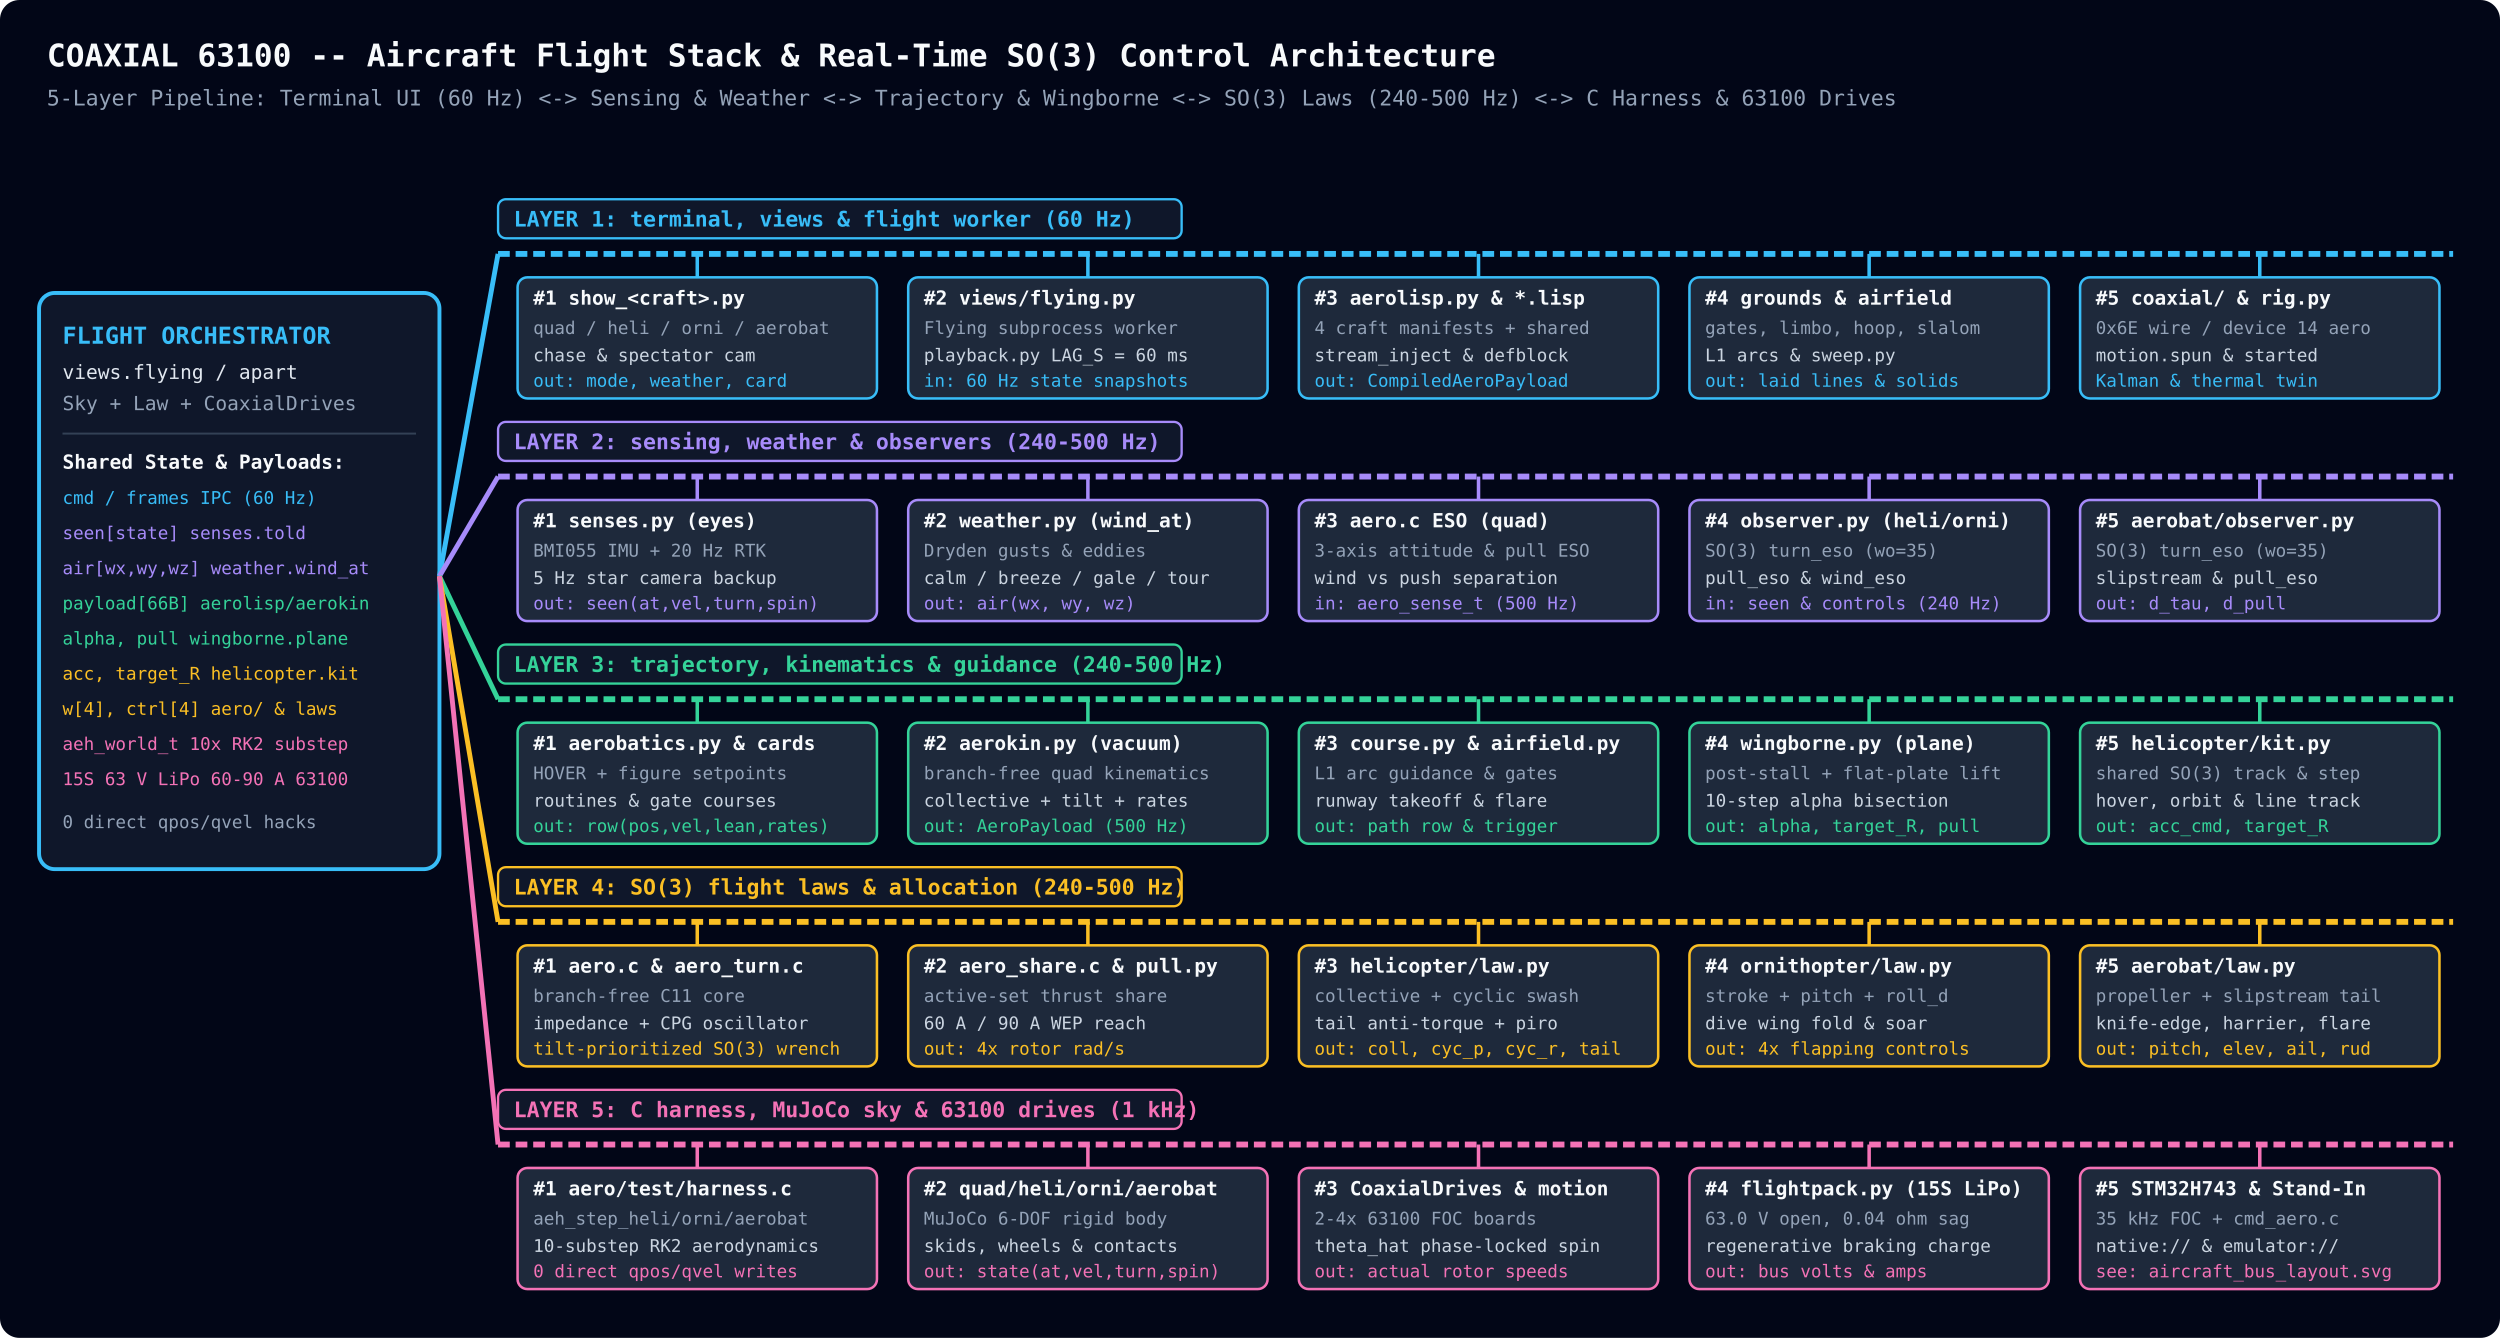
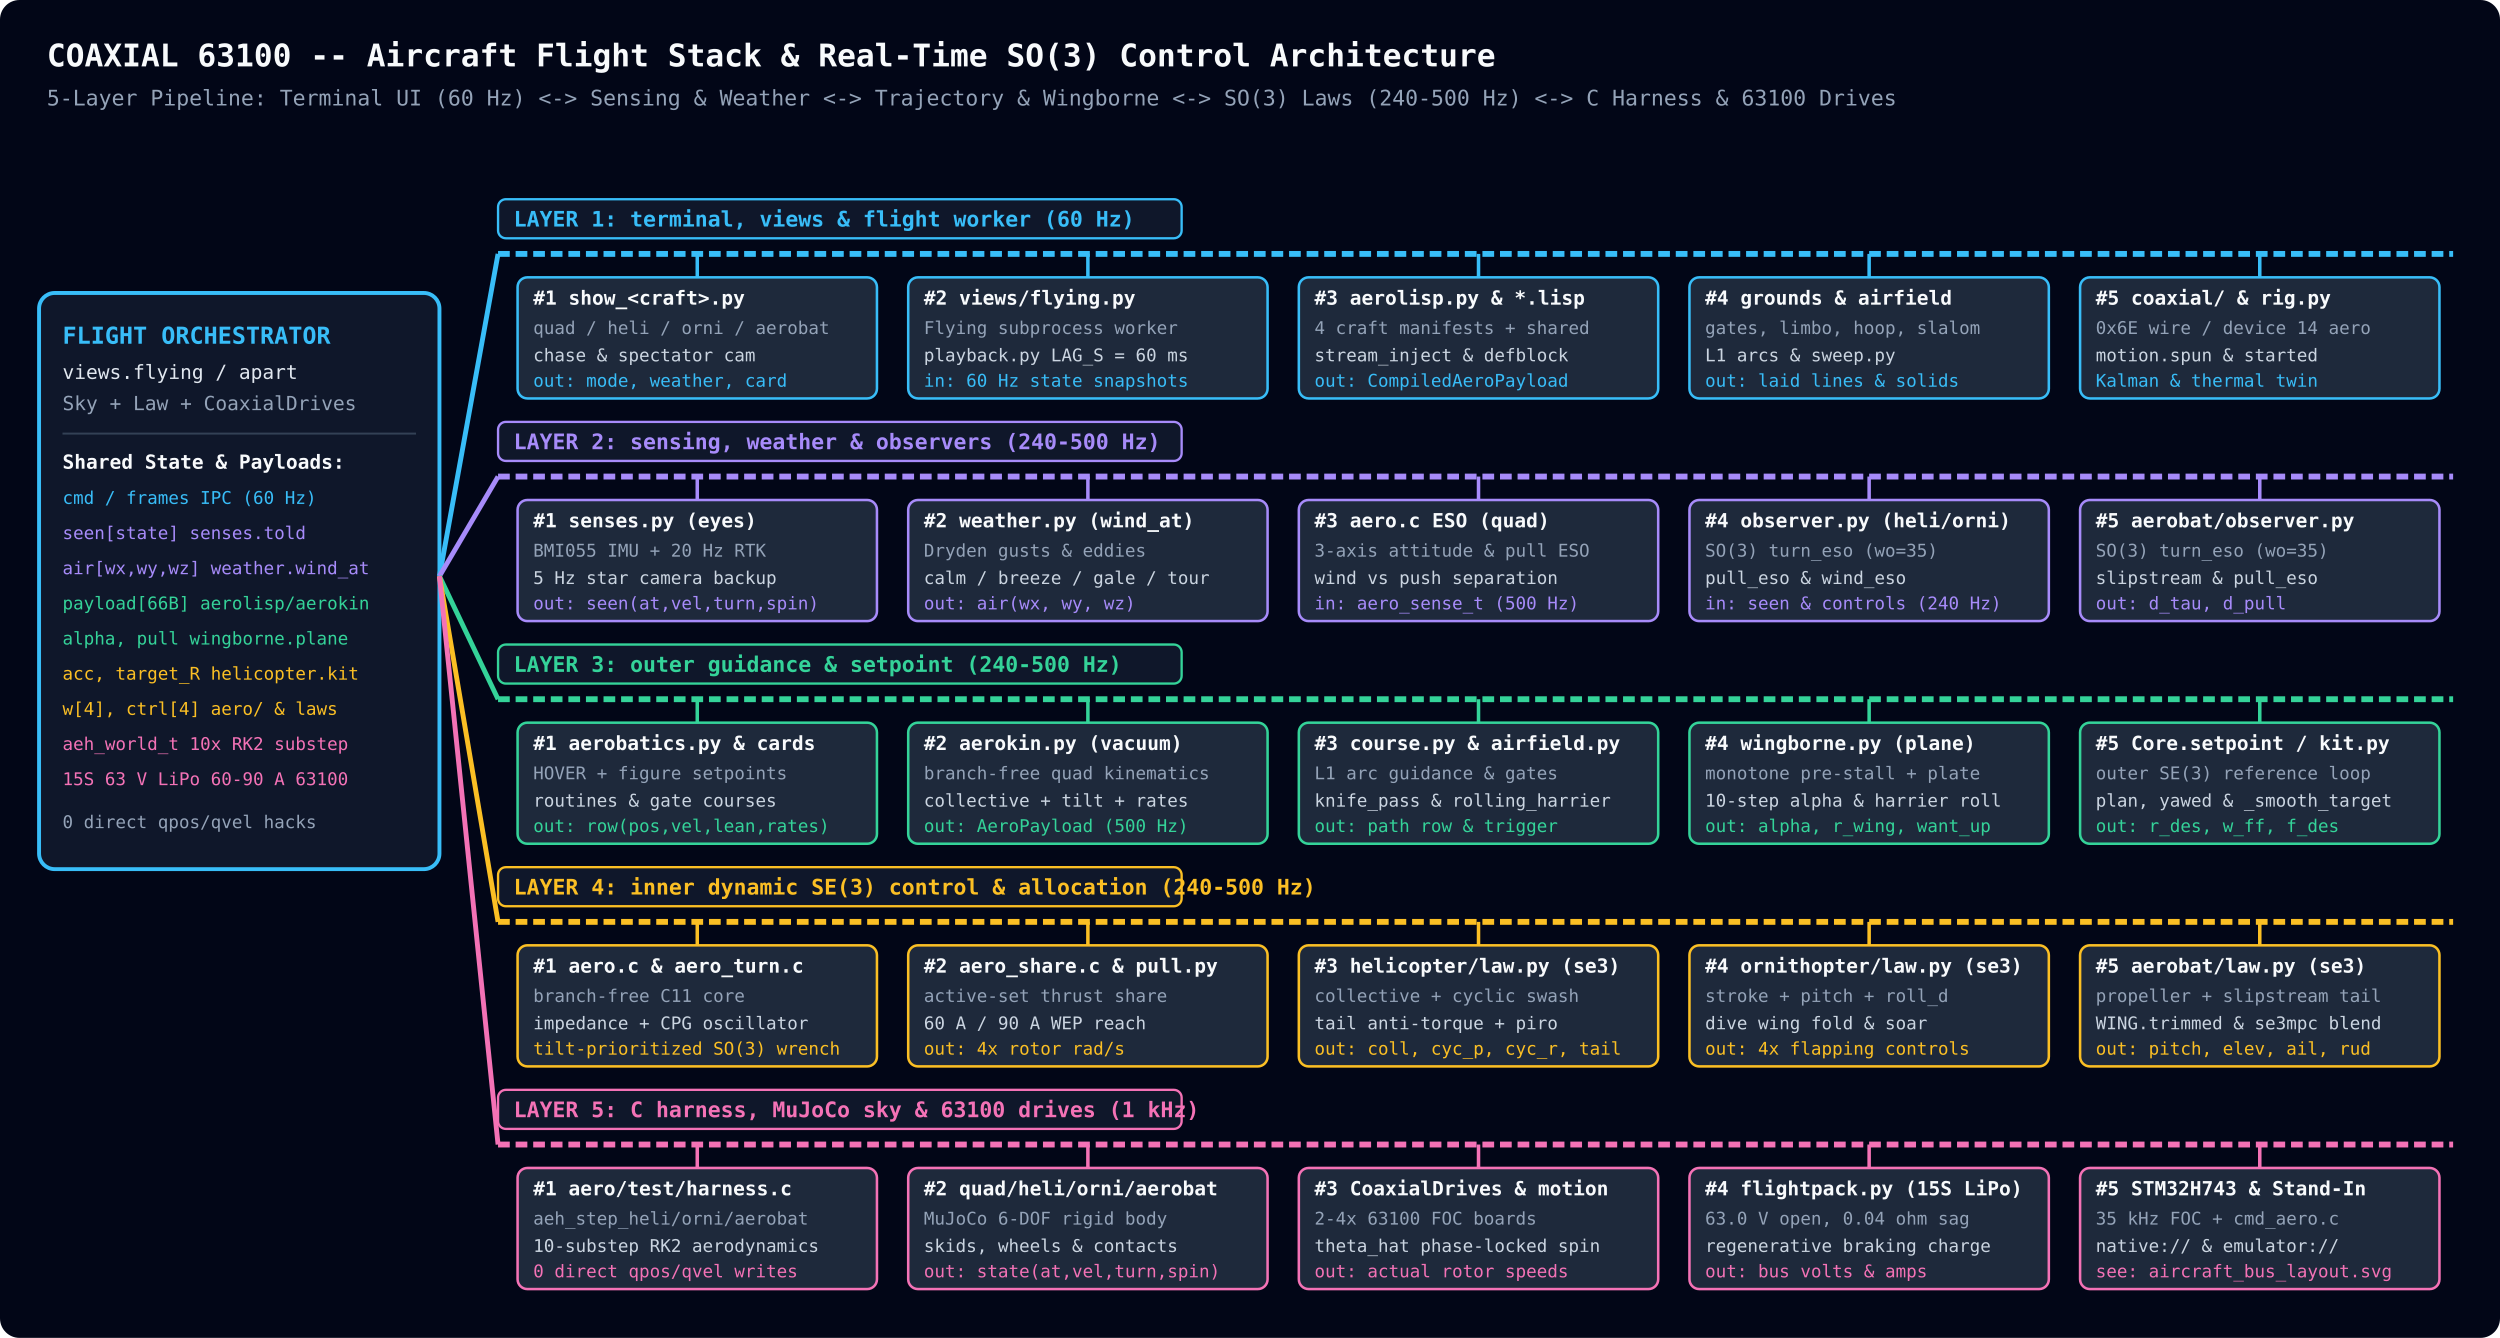
<svg xmlns="http://www.w3.org/2000/svg" viewBox="0 0 1280 685" width="100%" height="100%">
  <rect width="1280" height="685" rx="10" fill="#020617" />
  <g font-family="monospace">
    <text x="24" y="34" fill="#f8fafc" font-size="16" font-weight="bold">COAXIAL 63100 -- Aircraft Flight Stack &amp; Real-Time SO(3) Control Architecture</text>
    <text x="24" y="54" fill="#94a3b8" font-size="11">5-Layer Pipeline: Terminal UI (60 Hz) &lt;-&gt; Sensing &amp; Weather &lt;-&gt; Trajectory &amp; Wingborne &lt;-&gt; SO(3) Laws (240-500 Hz) &lt;-&gt; C Harness &amp; 63100 Drives</text>
    <rect x="20" y="150" width="205" height="295" rx="8" fill="#0f172a" stroke="#38bdf8" stroke-width="2" />
    <text x="32" y="176" fill="#38bdf8" font-size="12" font-weight="bold">FLIGHT ORCHESTRATOR</text>
    <text x="32" y="194" fill="#e2e8f0" font-size="10">views.flying / apart</text>
    <text x="32" y="210" fill="#94a3b8" font-size="10">Sky + Law + CoaxialDrives</text>
    <line x1="32" y1="222" x2="213" y2="222" stroke="#334155" stroke-width="1" />
    <text x="32" y="240" fill="#f8fafc" font-size="10" font-weight="bold">Shared State &amp; Payloads:</text>
    <text x="32" y="258" fill="#38bdf8" font-size="9">cmd / frames  IPC (60 Hz)</text>
    <text x="32" y="276" fill="#a78bfa" font-size="9">seen[state]   senses.told</text>
    <text x="32" y="294" fill="#a78bfa" font-size="9">air[wx,wy,wz] weather.wind_at</text>
    <text x="32" y="312" fill="#34d399" font-size="9">payload[66B]  aerolisp/aerokin</text>
    <text x="32" y="330" fill="#34d399" font-size="9">alpha, pull   wingborne.plane</text>
    <text x="32" y="348" fill="#fbbf24" font-size="9">acc, target_R helicopter.kit</text>
    <text x="32" y="366" fill="#fbbf24" font-size="9">w[4], ctrl[4] aero/ &amp; laws</text>
    <text x="32" y="384" fill="#f472b6" font-size="9">aeh_world_t   10x RK2 substep</text>
    <text x="32" y="402" fill="#f472b6" font-size="9">15S 63 V LiPo  60-90 A 63100</text>
    <text x="32" y="424" fill="#94a3b8" font-size="9">0 direct qpos/qvel hacks</text>
  </g>
  <g font-family="monospace">
    <path d="M 225 295 L 255 130" stroke="#38bdf8" stroke-width="2.5" fill="none" />
    <line x1="255" y1="130" x2="1256" y2="130" stroke="#38bdf8" stroke-width="3" stroke-dasharray="6,3" />
    <rect x="255" y="102" width="350" height="20" rx="4" fill="#0f172a" stroke="#38bdf8" stroke-width="1.2" />
    <text x="263" y="116" fill="#38bdf8" font-size="11" font-weight="bold">LAYER 1: terminal, views &amp; flight worker (60 Hz)</text>
    <line x1="357" y1="130" x2="357" y2="142" stroke="#38bdf8" stroke-width="1.8" />
    <rect x="265" y="142" width="184" height="62" rx="5" fill="#1e293b" stroke="#38bdf8" stroke-width="1.3" />
    <text x="273" y="156" fill="#f8fafc" font-size="10" font-weight="bold">#1 show_&lt;craft&gt;.py</text>
    <text x="273" y="171" fill="#94a3b8" font-size="9">quad / heli / orni / aerobat</text>
    <text x="273" y="185" fill="#cbd5e1" font-size="9">chase &amp; spectator cam</text>
    <text x="273" y="198" fill="#38bdf8" font-size="9">out: mode, weather, card</text>
    <line x1="557" y1="130" x2="557" y2="142" stroke="#38bdf8" stroke-width="1.8" />
    <rect x="465" y="142" width="184" height="62" rx="5" fill="#1e293b" stroke="#38bdf8" stroke-width="1.3" />
    <text x="473" y="156" fill="#f8fafc" font-size="10" font-weight="bold">#2 views/flying.py</text>
    <text x="473" y="171" fill="#94a3b8" font-size="9">Flying subprocess worker</text>
    <text x="473" y="185" fill="#cbd5e1" font-size="9">playback.py LAG_S = 60 ms</text>
    <text x="473" y="198" fill="#38bdf8" font-size="9">in: 60 Hz state snapshots</text>
    <line x1="757" y1="130" x2="757" y2="142" stroke="#38bdf8" stroke-width="1.8" />
    <rect x="665" y="142" width="184" height="62" rx="5" fill="#1e293b" stroke="#38bdf8" stroke-width="1.3" />
    <text x="673" y="156" fill="#f8fafc" font-size="10" font-weight="bold">#3 aerolisp.py &amp; *.lisp</text>
    <text x="673" y="171" fill="#94a3b8" font-size="9">4 craft manifests + shared</text>
    <text x="673" y="185" fill="#cbd5e1" font-size="9">stream_inject &amp; defblock</text>
    <text x="673" y="198" fill="#38bdf8" font-size="9">out: CompiledAeroPayload</text>
    <line x1="957" y1="130" x2="957" y2="142" stroke="#38bdf8" stroke-width="1.8" />
    <rect x="865" y="142" width="184" height="62" rx="5" fill="#1e293b" stroke="#38bdf8" stroke-width="1.3" />
    <text x="873" y="156" fill="#f8fafc" font-size="10" font-weight="bold">#4 grounds &amp; airfield</text>
    <text x="873" y="171" fill="#94a3b8" font-size="9">gates, limbo, hoop, slalom</text>
    <text x="873" y="185" fill="#cbd5e1" font-size="9">L1 arcs &amp; sweep.py</text>
    <text x="873" y="198" fill="#38bdf8" font-size="9">out: laid lines &amp; solids</text>
    <line x1="1157" y1="130" x2="1157" y2="142" stroke="#38bdf8" stroke-width="1.8" />
    <rect x="1065" y="142" width="184" height="62" rx="5" fill="#1e293b" stroke="#38bdf8" stroke-width="1.3" />
    <text x="1073" y="156" fill="#f8fafc" font-size="10" font-weight="bold">#5 coaxial/ &amp; rig.py</text>
    <text x="1073" y="171" fill="#94a3b8" font-size="9">0x6E wire / device 14 aero</text>
    <text x="1073" y="185" fill="#cbd5e1" font-size="9">motion.spun &amp; started</text>
    <text x="1073" y="198" fill="#38bdf8" font-size="9">Kalman &amp; thermal twin</text>
  </g>
  <g font-family="monospace">
    <path d="M 225 295 L 255 244" stroke="#a78bfa" stroke-width="2.5" fill="none" />
    <line x1="255" y1="244" x2="1256" y2="244" stroke="#a78bfa" stroke-width="3" stroke-dasharray="6,3" />
    <rect x="255" y="216" width="350" height="20" rx="4" fill="#0f172a" stroke="#a78bfa" stroke-width="1.2" />
    <text x="263" y="230" fill="#a78bfa" font-size="11" font-weight="bold">LAYER 2: sensing, weather &amp; observers (240-500 Hz)</text>
    <line x1="357" y1="244" x2="357" y2="256" stroke="#a78bfa" stroke-width="1.8" />
    <rect x="265" y="256" width="184" height="62" rx="5" fill="#1e293b" stroke="#a78bfa" stroke-width="1.3" />
    <text x="273" y="270" fill="#f8fafc" font-size="10" font-weight="bold">#1 senses.py (eyes)</text>
    <text x="273" y="285" fill="#94a3b8" font-size="9">BMI055 IMU + 20 Hz RTK</text>
    <text x="273" y="299" fill="#cbd5e1" font-size="9">5 Hz star camera backup</text>
    <text x="273" y="312" fill="#a78bfa" font-size="9">out: seen(at,vel,turn,spin)</text>
    <line x1="557" y1="244" x2="557" y2="256" stroke="#a78bfa" stroke-width="1.8" />
    <rect x="465" y="256" width="184" height="62" rx="5" fill="#1e293b" stroke="#a78bfa" stroke-width="1.3" />
    <text x="473" y="270" fill="#f8fafc" font-size="10" font-weight="bold">#2 weather.py (wind_at)</text>
    <text x="473" y="285" fill="#94a3b8" font-size="9">Dryden gusts &amp; eddies</text>
    <text x="473" y="299" fill="#cbd5e1" font-size="9">calm / breeze / gale / tour</text>
    <text x="473" y="312" fill="#a78bfa" font-size="9">out: air(wx, wy, wz)</text>
    <line x1="757" y1="244" x2="757" y2="256" stroke="#a78bfa" stroke-width="1.8" />
    <rect x="665" y="256" width="184" height="62" rx="5" fill="#1e293b" stroke="#a78bfa" stroke-width="1.3" />
    <text x="673" y="270" fill="#f8fafc" font-size="10" font-weight="bold">#3 aero.c ESO (quad)</text>
    <text x="673" y="285" fill="#94a3b8" font-size="9">3-axis attitude &amp; pull ESO</text>
    <text x="673" y="299" fill="#cbd5e1" font-size="9">wind vs push separation</text>
    <text x="673" y="312" fill="#a78bfa" font-size="9">in: aero_sense_t (500 Hz)</text>
    <line x1="957" y1="244" x2="957" y2="256" stroke="#a78bfa" stroke-width="1.8" />
    <rect x="865" y="256" width="184" height="62" rx="5" fill="#1e293b" stroke="#a78bfa" stroke-width="1.3" />
    <text x="873" y="270" fill="#f8fafc" font-size="10" font-weight="bold">#4 observer.py (heli/orni)</text>
    <text x="873" y="285" fill="#94a3b8" font-size="9">SO(3) turn_eso (wo=35)</text>
    <text x="873" y="299" fill="#cbd5e1" font-size="9">pull_eso &amp; wind_eso</text>
    <text x="873" y="312" fill="#a78bfa" font-size="9">in: seen &amp; controls (240 Hz)</text>
    <line x1="1157" y1="244" x2="1157" y2="256" stroke="#a78bfa" stroke-width="1.8" />
    <rect x="1065" y="256" width="184" height="62" rx="5" fill="#1e293b" stroke="#a78bfa" stroke-width="1.3" />
    <text x="1073" y="270" fill="#f8fafc" font-size="10" font-weight="bold">#5 aerobat/observer.py</text>
    <text x="1073" y="285" fill="#94a3b8" font-size="9">SO(3) turn_eso (wo=35)</text>
    <text x="1073" y="299" fill="#cbd5e1" font-size="9">slipstream &amp; pull_eso</text>
    <text x="1073" y="312" fill="#a78bfa" font-size="9">out: d_tau, d_pull</text>
  </g>
  <g font-family="monospace">
    <path d="M 225 295 L 255 358" stroke="#34d399" stroke-width="2.5" fill="none" />
    <line x1="255" y1="358" x2="1256" y2="358" stroke="#34d399" stroke-width="3" stroke-dasharray="6,3" />
    <rect x="255" y="330" width="350" height="20" rx="4" fill="#0f172a" stroke="#34d399" stroke-width="1.2" />
-     <text x="263" y="344" fill="#34d399" font-size="11" font-weight="bold">LAYER 3: trajectory, kinematics &amp; guidance (240-500 Hz)</text>
+     <text x="263" y="344" fill="#34d399" font-size="11" font-weight="bold">LAYER 3: outer guidance &amp; setpoint (240-500 Hz)</text>
    <line x1="357" y1="358" x2="357" y2="370" stroke="#34d399" stroke-width="1.8" />
    <rect x="265" y="370" width="184" height="62" rx="5" fill="#1e293b" stroke="#34d399" stroke-width="1.3" />
    <text x="273" y="384" fill="#f8fafc" font-size="10" font-weight="bold">#1 aerobatics.py &amp; cards</text>
    <text x="273" y="399" fill="#94a3b8" font-size="9">HOVER + figure setpoints</text>
    <text x="273" y="413" fill="#cbd5e1" font-size="9">routines &amp; gate courses</text>
    <text x="273" y="426" fill="#34d399" font-size="9">out: row(pos,vel,lean,rates)</text>
    <line x1="557" y1="358" x2="557" y2="370" stroke="#34d399" stroke-width="1.8" />
    <rect x="465" y="370" width="184" height="62" rx="5" fill="#1e293b" stroke="#34d399" stroke-width="1.3" />
    <text x="473" y="384" fill="#f8fafc" font-size="10" font-weight="bold">#2 aerokin.py (vacuum)</text>
    <text x="473" y="399" fill="#94a3b8" font-size="9">branch-free quad kinematics</text>
    <text x="473" y="413" fill="#cbd5e1" font-size="9">collective + tilt + rates</text>
    <text x="473" y="426" fill="#34d399" font-size="9">out: AeroPayload (500 Hz)</text>
    <line x1="757" y1="358" x2="757" y2="370" stroke="#34d399" stroke-width="1.8" />
    <rect x="665" y="370" width="184" height="62" rx="5" fill="#1e293b" stroke="#34d399" stroke-width="1.3" />
    <text x="673" y="384" fill="#f8fafc" font-size="10" font-weight="bold">#3 course.py &amp; airfield.py</text>
    <text x="673" y="399" fill="#94a3b8" font-size="9">L1 arc guidance &amp; gates</text>
-     <text x="673" y="413" fill="#cbd5e1" font-size="9">runway takeoff &amp; flare</text>
+     <text x="673" y="413" fill="#cbd5e1" font-size="9">knife_pass &amp; rolling_harrier</text>
    <text x="673" y="426" fill="#34d399" font-size="9">out: path row &amp; trigger</text>
    <line x1="957" y1="358" x2="957" y2="370" stroke="#34d399" stroke-width="1.8" />
    <rect x="865" y="370" width="184" height="62" rx="5" fill="#1e293b" stroke="#34d399" stroke-width="1.3" />
    <text x="873" y="384" fill="#f8fafc" font-size="10" font-weight="bold">#4 wingborne.py (plane)</text>
-     <text x="873" y="399" fill="#94a3b8" font-size="9">post-stall + flat-plate lift</text>
-     <text x="873" y="413" fill="#cbd5e1" font-size="9">10-step alpha bisection</text>
-     <text x="873" y="426" fill="#34d399" font-size="9">out: alpha, target_R, pull</text>
+     <text x="873" y="399" fill="#94a3b8" font-size="9">monotone pre-stall + plate</text>
+     <text x="873" y="413" fill="#cbd5e1" font-size="9">10-step alpha &amp; harrier roll</text>
+     <text x="873" y="426" fill="#34d399" font-size="9">out: alpha, r_wing, want_up</text>
    <line x1="1157" y1="358" x2="1157" y2="370" stroke="#34d399" stroke-width="1.8" />
    <rect x="1065" y="370" width="184" height="62" rx="5" fill="#1e293b" stroke="#34d399" stroke-width="1.3" />
-     <text x="1073" y="384" fill="#f8fafc" font-size="10" font-weight="bold">#5 helicopter/kit.py</text>
-     <text x="1073" y="399" fill="#94a3b8" font-size="9">shared SO(3) track &amp; step</text>
-     <text x="1073" y="413" fill="#cbd5e1" font-size="9">hover, orbit &amp; line track</text>
-     <text x="1073" y="426" fill="#34d399" font-size="9">out: acc_cmd, target_R</text>
+     <text x="1073" y="384" fill="#f8fafc" font-size="10" font-weight="bold">#5 Core.setpoint / kit.py</text>
+     <text x="1073" y="399" fill="#94a3b8" font-size="9">outer SE(3) reference loop</text>
+     <text x="1073" y="413" fill="#cbd5e1" font-size="9">plan, yawed &amp; _smooth_target</text>
+     <text x="1073" y="426" fill="#34d399" font-size="9">out: r_des, w_ff, f_des</text>
  </g>
  <g font-family="monospace">
    <path d="M 225 295 L 255 472" stroke="#fbbf24" stroke-width="2.5" fill="none" />
    <line x1="255" y1="472" x2="1256" y2="472" stroke="#fbbf24" stroke-width="3" stroke-dasharray="6,3" />
    <rect x="255" y="444" width="350" height="20" rx="4" fill="#0f172a" stroke="#fbbf24" stroke-width="1.2" />
-     <text x="263" y="458" fill="#fbbf24" font-size="11" font-weight="bold">LAYER 4: SO(3) flight laws &amp; allocation (240-500 Hz)</text>
+     <text x="263" y="458" fill="#fbbf24" font-size="11" font-weight="bold">LAYER 4: inner dynamic SE(3) control &amp; allocation (240-500 Hz)</text>
    <line x1="357" y1="472" x2="357" y2="484" stroke="#fbbf24" stroke-width="1.8" />
    <rect x="265" y="484" width="184" height="62" rx="5" fill="#1e293b" stroke="#fbbf24" stroke-width="1.3" />
    <text x="273" y="498" fill="#f8fafc" font-size="10" font-weight="bold">#1 aero.c &amp; aero_turn.c</text>
    <text x="273" y="513" fill="#94a3b8" font-size="9">branch-free C11 core</text>
    <text x="273" y="527" fill="#cbd5e1" font-size="9">impedance + CPG oscillator</text>
    <text x="273" y="540" fill="#fbbf24" font-size="9">tilt-prioritized SO(3) wrench</text>
    <line x1="557" y1="472" x2="557" y2="484" stroke="#fbbf24" stroke-width="1.8" />
    <rect x="465" y="484" width="184" height="62" rx="5" fill="#1e293b" stroke="#fbbf24" stroke-width="1.3" />
    <text x="473" y="498" fill="#f8fafc" font-size="10" font-weight="bold">#2 aero_share.c &amp; pull.py</text>
    <text x="473" y="513" fill="#94a3b8" font-size="9">active-set thrust share</text>
    <text x="473" y="527" fill="#cbd5e1" font-size="9">60 A / 90 A WEP reach</text>
    <text x="473" y="540" fill="#fbbf24" font-size="9">out: 4x rotor rad/s</text>
    <line x1="757" y1="472" x2="757" y2="484" stroke="#fbbf24" stroke-width="1.8" />
    <rect x="665" y="484" width="184" height="62" rx="5" fill="#1e293b" stroke="#fbbf24" stroke-width="1.3" />
-     <text x="673" y="498" fill="#f8fafc" font-size="10" font-weight="bold">#3 helicopter/law.py</text>
+     <text x="673" y="498" fill="#f8fafc" font-size="10" font-weight="bold">#3 helicopter/law.py (se3)</text>
    <text x="673" y="513" fill="#94a3b8" font-size="9">collective + cyclic swash</text>
    <text x="673" y="527" fill="#cbd5e1" font-size="9">tail anti-torque + piro</text>
    <text x="673" y="540" fill="#fbbf24" font-size="9">out: coll, cyc_p, cyc_r, tail</text>
    <line x1="957" y1="472" x2="957" y2="484" stroke="#fbbf24" stroke-width="1.8" />
    <rect x="865" y="484" width="184" height="62" rx="5" fill="#1e293b" stroke="#fbbf24" stroke-width="1.3" />
-     <text x="873" y="498" fill="#f8fafc" font-size="10" font-weight="bold">#4 ornithopter/law.py</text>
+     <text x="873" y="498" fill="#f8fafc" font-size="10" font-weight="bold">#4 ornithopter/law.py (se3)</text>
    <text x="873" y="513" fill="#94a3b8" font-size="9">stroke + pitch + roll_d</text>
    <text x="873" y="527" fill="#cbd5e1" font-size="9">dive wing fold &amp; soar</text>
    <text x="873" y="540" fill="#fbbf24" font-size="9">out: 4x flapping controls</text>
    <line x1="1157" y1="472" x2="1157" y2="484" stroke="#fbbf24" stroke-width="1.8" />
    <rect x="1065" y="484" width="184" height="62" rx="5" fill="#1e293b" stroke="#fbbf24" stroke-width="1.3" />
-     <text x="1073" y="498" fill="#f8fafc" font-size="10" font-weight="bold">#5 aerobat/law.py</text>
+     <text x="1073" y="498" fill="#f8fafc" font-size="10" font-weight="bold">#5 aerobat/law.py (se3)</text>
    <text x="1073" y="513" fill="#94a3b8" font-size="9">propeller + slipstream tail</text>
-     <text x="1073" y="527" fill="#cbd5e1" font-size="9">knife-edge, harrier, flare</text>
+     <text x="1073" y="527" fill="#cbd5e1" font-size="9">WING.trimmed &amp; se3mpc blend</text>
    <text x="1073" y="540" fill="#fbbf24" font-size="9">out: pitch, elev, ail, rud</text>
  </g>
  <g font-family="monospace">
    <path d="M 225 295 L 255 586" stroke="#f472b6" stroke-width="2.5" fill="none" />
    <line x1="255" y1="586" x2="1256" y2="586" stroke="#f472b6" stroke-width="3" stroke-dasharray="6,3" />
    <rect x="255" y="558" width="350" height="20" rx="4" fill="#0f172a" stroke="#f472b6" stroke-width="1.2" />
    <text x="263" y="572" fill="#f472b6" font-size="11" font-weight="bold">LAYER 5: C harness, MuJoCo sky &amp; 63100 drives (1 kHz)</text>
    <line x1="357" y1="586" x2="357" y2="598" stroke="#f472b6" stroke-width="1.8" />
    <rect x="265" y="598" width="184" height="62" rx="5" fill="#1e293b" stroke="#f472b6" stroke-width="1.3" />
    <text x="273" y="612" fill="#f8fafc" font-size="10" font-weight="bold">#1 aero/test/harness.c</text>
    <text x="273" y="627" fill="#94a3b8" font-size="9">aeh_step_heli/orni/aerobat</text>
    <text x="273" y="641" fill="#cbd5e1" font-size="9">10-substep RK2 aerodynamics</text>
    <text x="273" y="654" fill="#f472b6" font-size="9">0 direct qpos/qvel writes</text>
    <line x1="557" y1="586" x2="557" y2="598" stroke="#f472b6" stroke-width="1.8" />
    <rect x="465" y="598" width="184" height="62" rx="5" fill="#1e293b" stroke="#f472b6" stroke-width="1.3" />
    <text x="473" y="612" fill="#f8fafc" font-size="10" font-weight="bold">#2 quad/heli/orni/aerobat</text>
    <text x="473" y="627" fill="#94a3b8" font-size="9">MuJoCo 6-DOF rigid body</text>
    <text x="473" y="641" fill="#cbd5e1" font-size="9">skids, wheels &amp; contacts</text>
    <text x="473" y="654" fill="#f472b6" font-size="9">out: state(at,vel,turn,spin)</text>
    <line x1="757" y1="586" x2="757" y2="598" stroke="#f472b6" stroke-width="1.8" />
    <rect x="665" y="598" width="184" height="62" rx="5" fill="#1e293b" stroke="#f472b6" stroke-width="1.3" />
    <text x="673" y="612" fill="#f8fafc" font-size="10" font-weight="bold">#3 CoaxialDrives &amp; motion</text>
    <text x="673" y="627" fill="#94a3b8" font-size="9">2-4x 63100 FOC boards</text>
    <text x="673" y="641" fill="#cbd5e1" font-size="9">theta_hat phase-locked spin</text>
    <text x="673" y="654" fill="#f472b6" font-size="9">out: actual rotor speeds</text>
    <line x1="957" y1="586" x2="957" y2="598" stroke="#f472b6" stroke-width="1.8" />
    <rect x="865" y="598" width="184" height="62" rx="5" fill="#1e293b" stroke="#f472b6" stroke-width="1.3" />
    <text x="873" y="612" fill="#f8fafc" font-size="10" font-weight="bold">#4 flightpack.py (15S LiPo)</text>
    <text x="873" y="627" fill="#94a3b8" font-size="9">63.0 V open, 0.04 ohm sag</text>
    <text x="873" y="641" fill="#cbd5e1" font-size="9">regenerative braking charge</text>
    <text x="873" y="654" fill="#f472b6" font-size="9">out: bus volts &amp; amps</text>
    <line x1="1157" y1="586" x2="1157" y2="598" stroke="#f472b6" stroke-width="1.8" />
    <rect x="1065" y="598" width="184" height="62" rx="5" fill="#1e293b" stroke="#f472b6" stroke-width="1.3" />
    <text x="1073" y="612" fill="#f8fafc" font-size="10" font-weight="bold">#5 STM32H743 &amp; Stand-In</text>
    <text x="1073" y="627" fill="#94a3b8" font-size="9">35 kHz FOC + cmd_aero.c</text>
    <text x="1073" y="641" fill="#cbd5e1" font-size="9">native:// &amp; emulator://</text>
    <text x="1073" y="654" fill="#f472b6" font-size="9">see: aircraft_bus_layout.svg</text>
  </g>
</svg>
